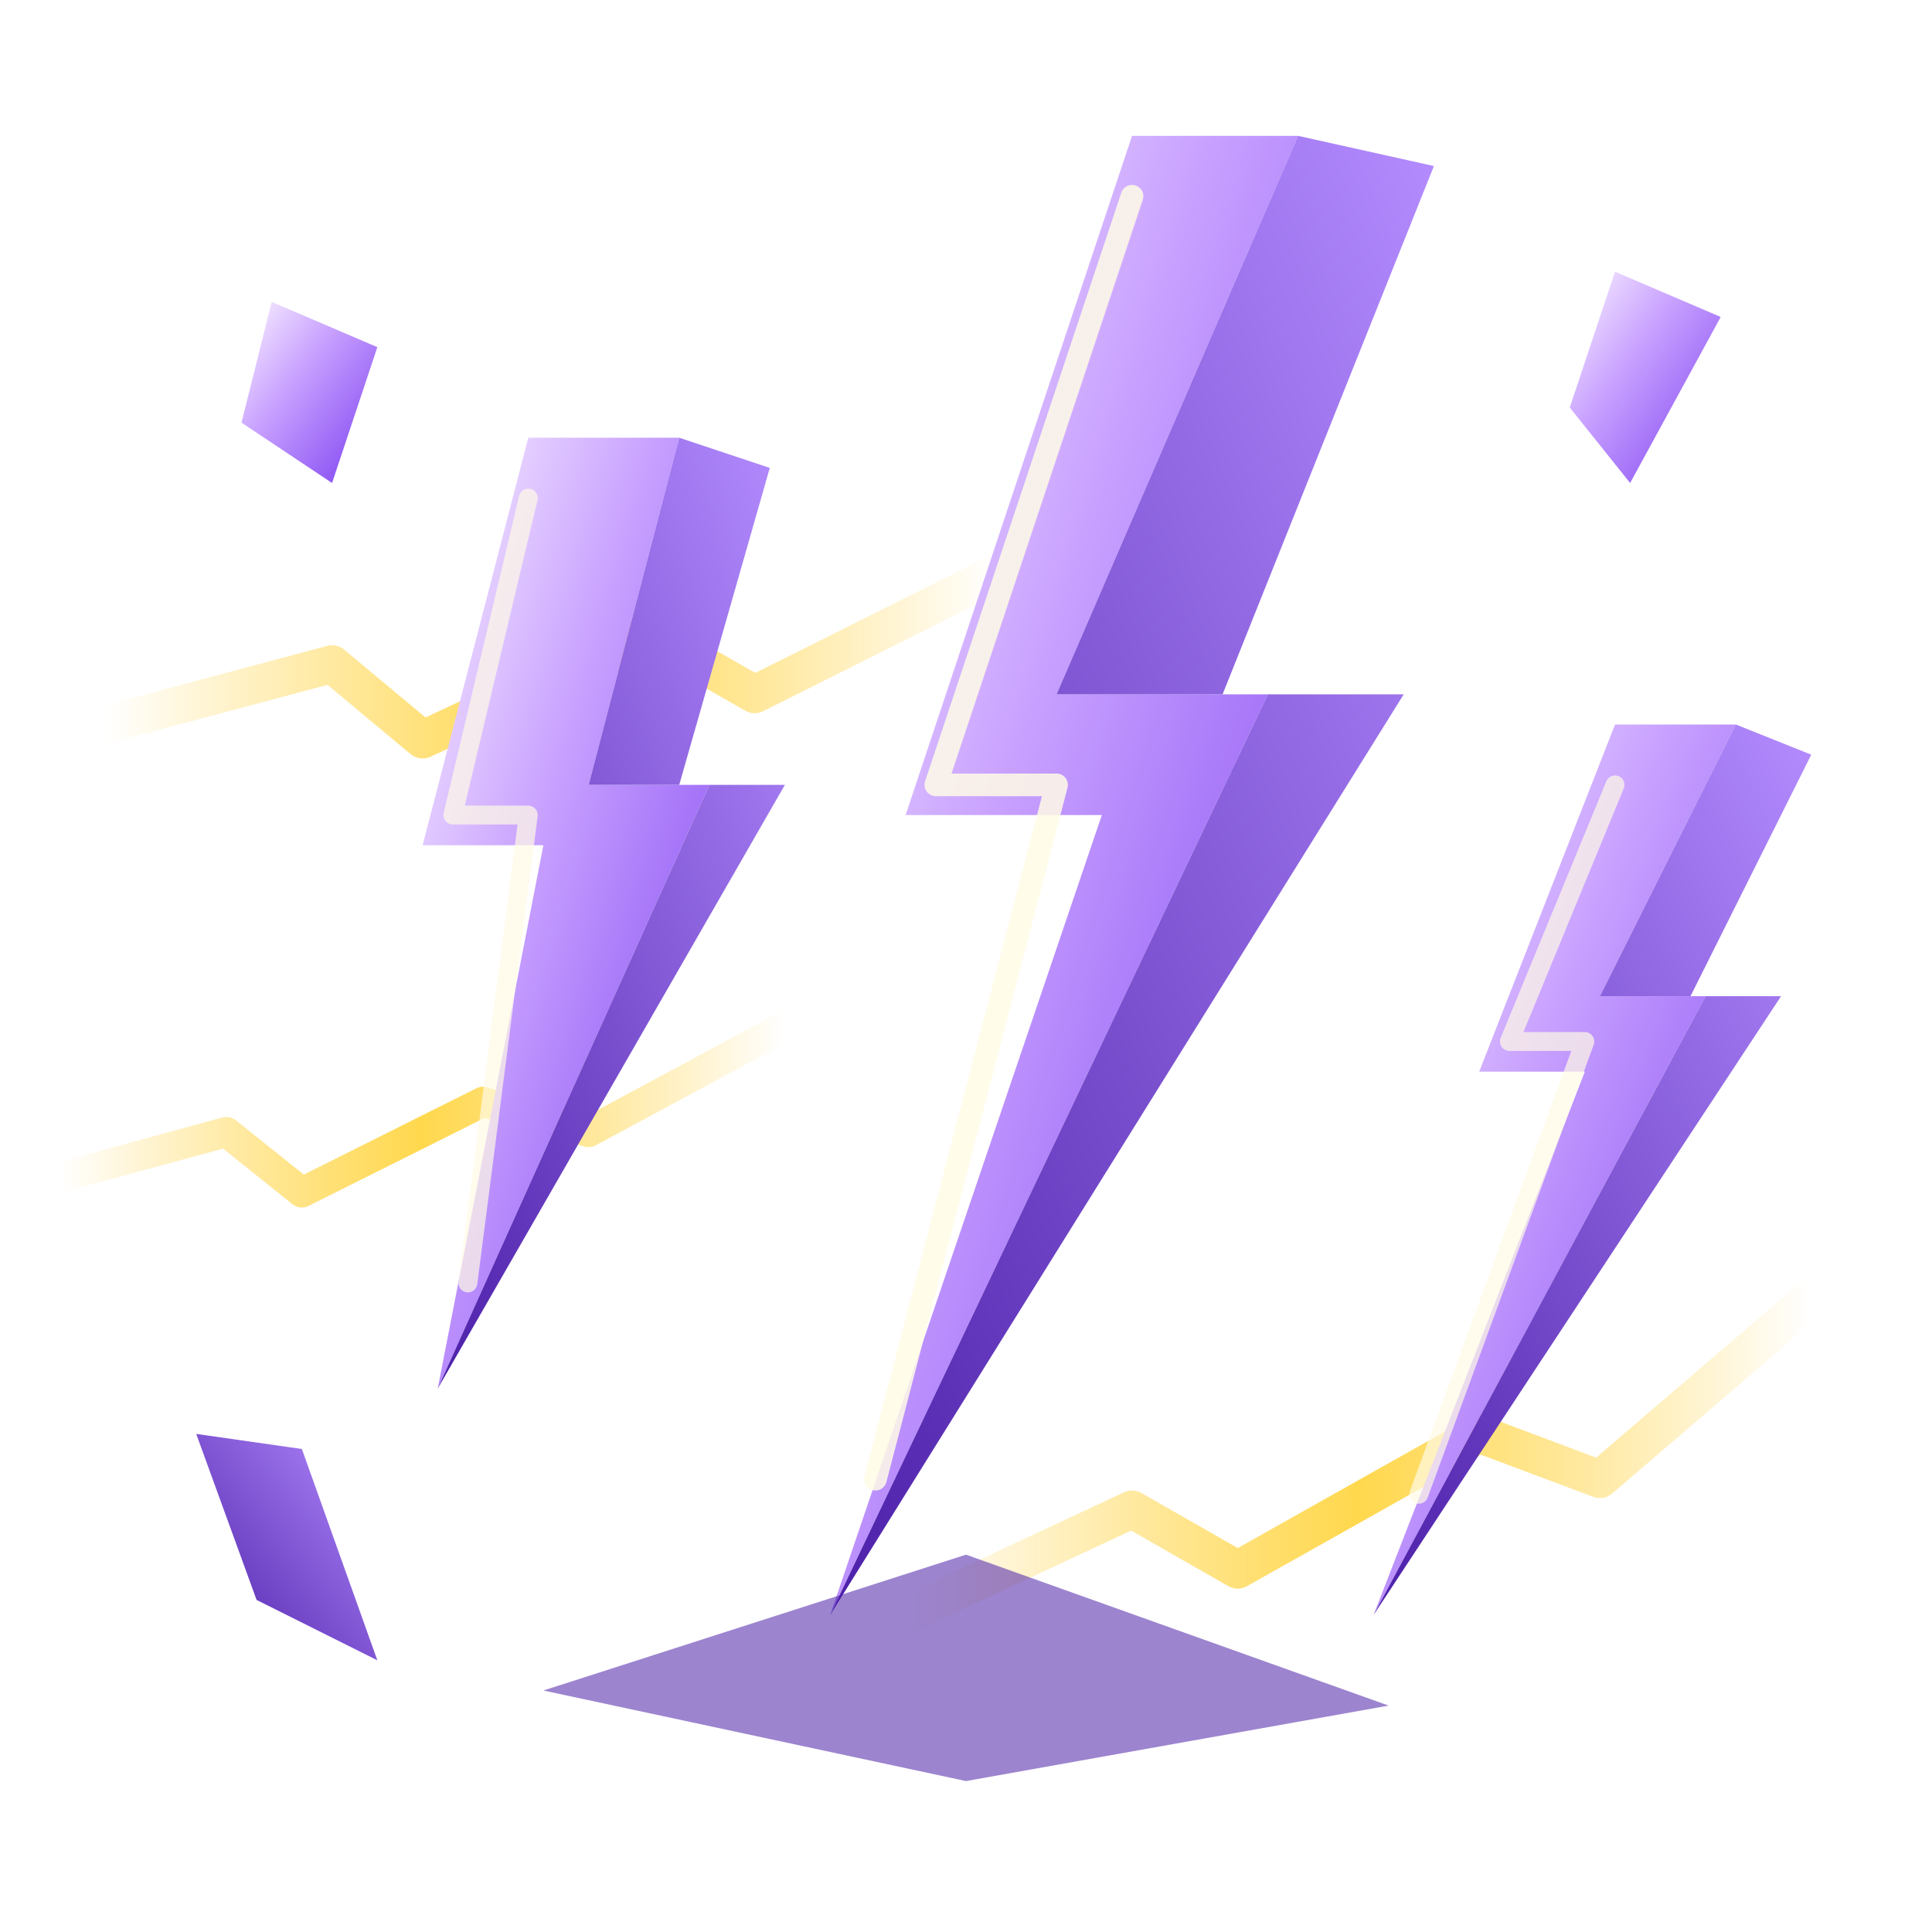
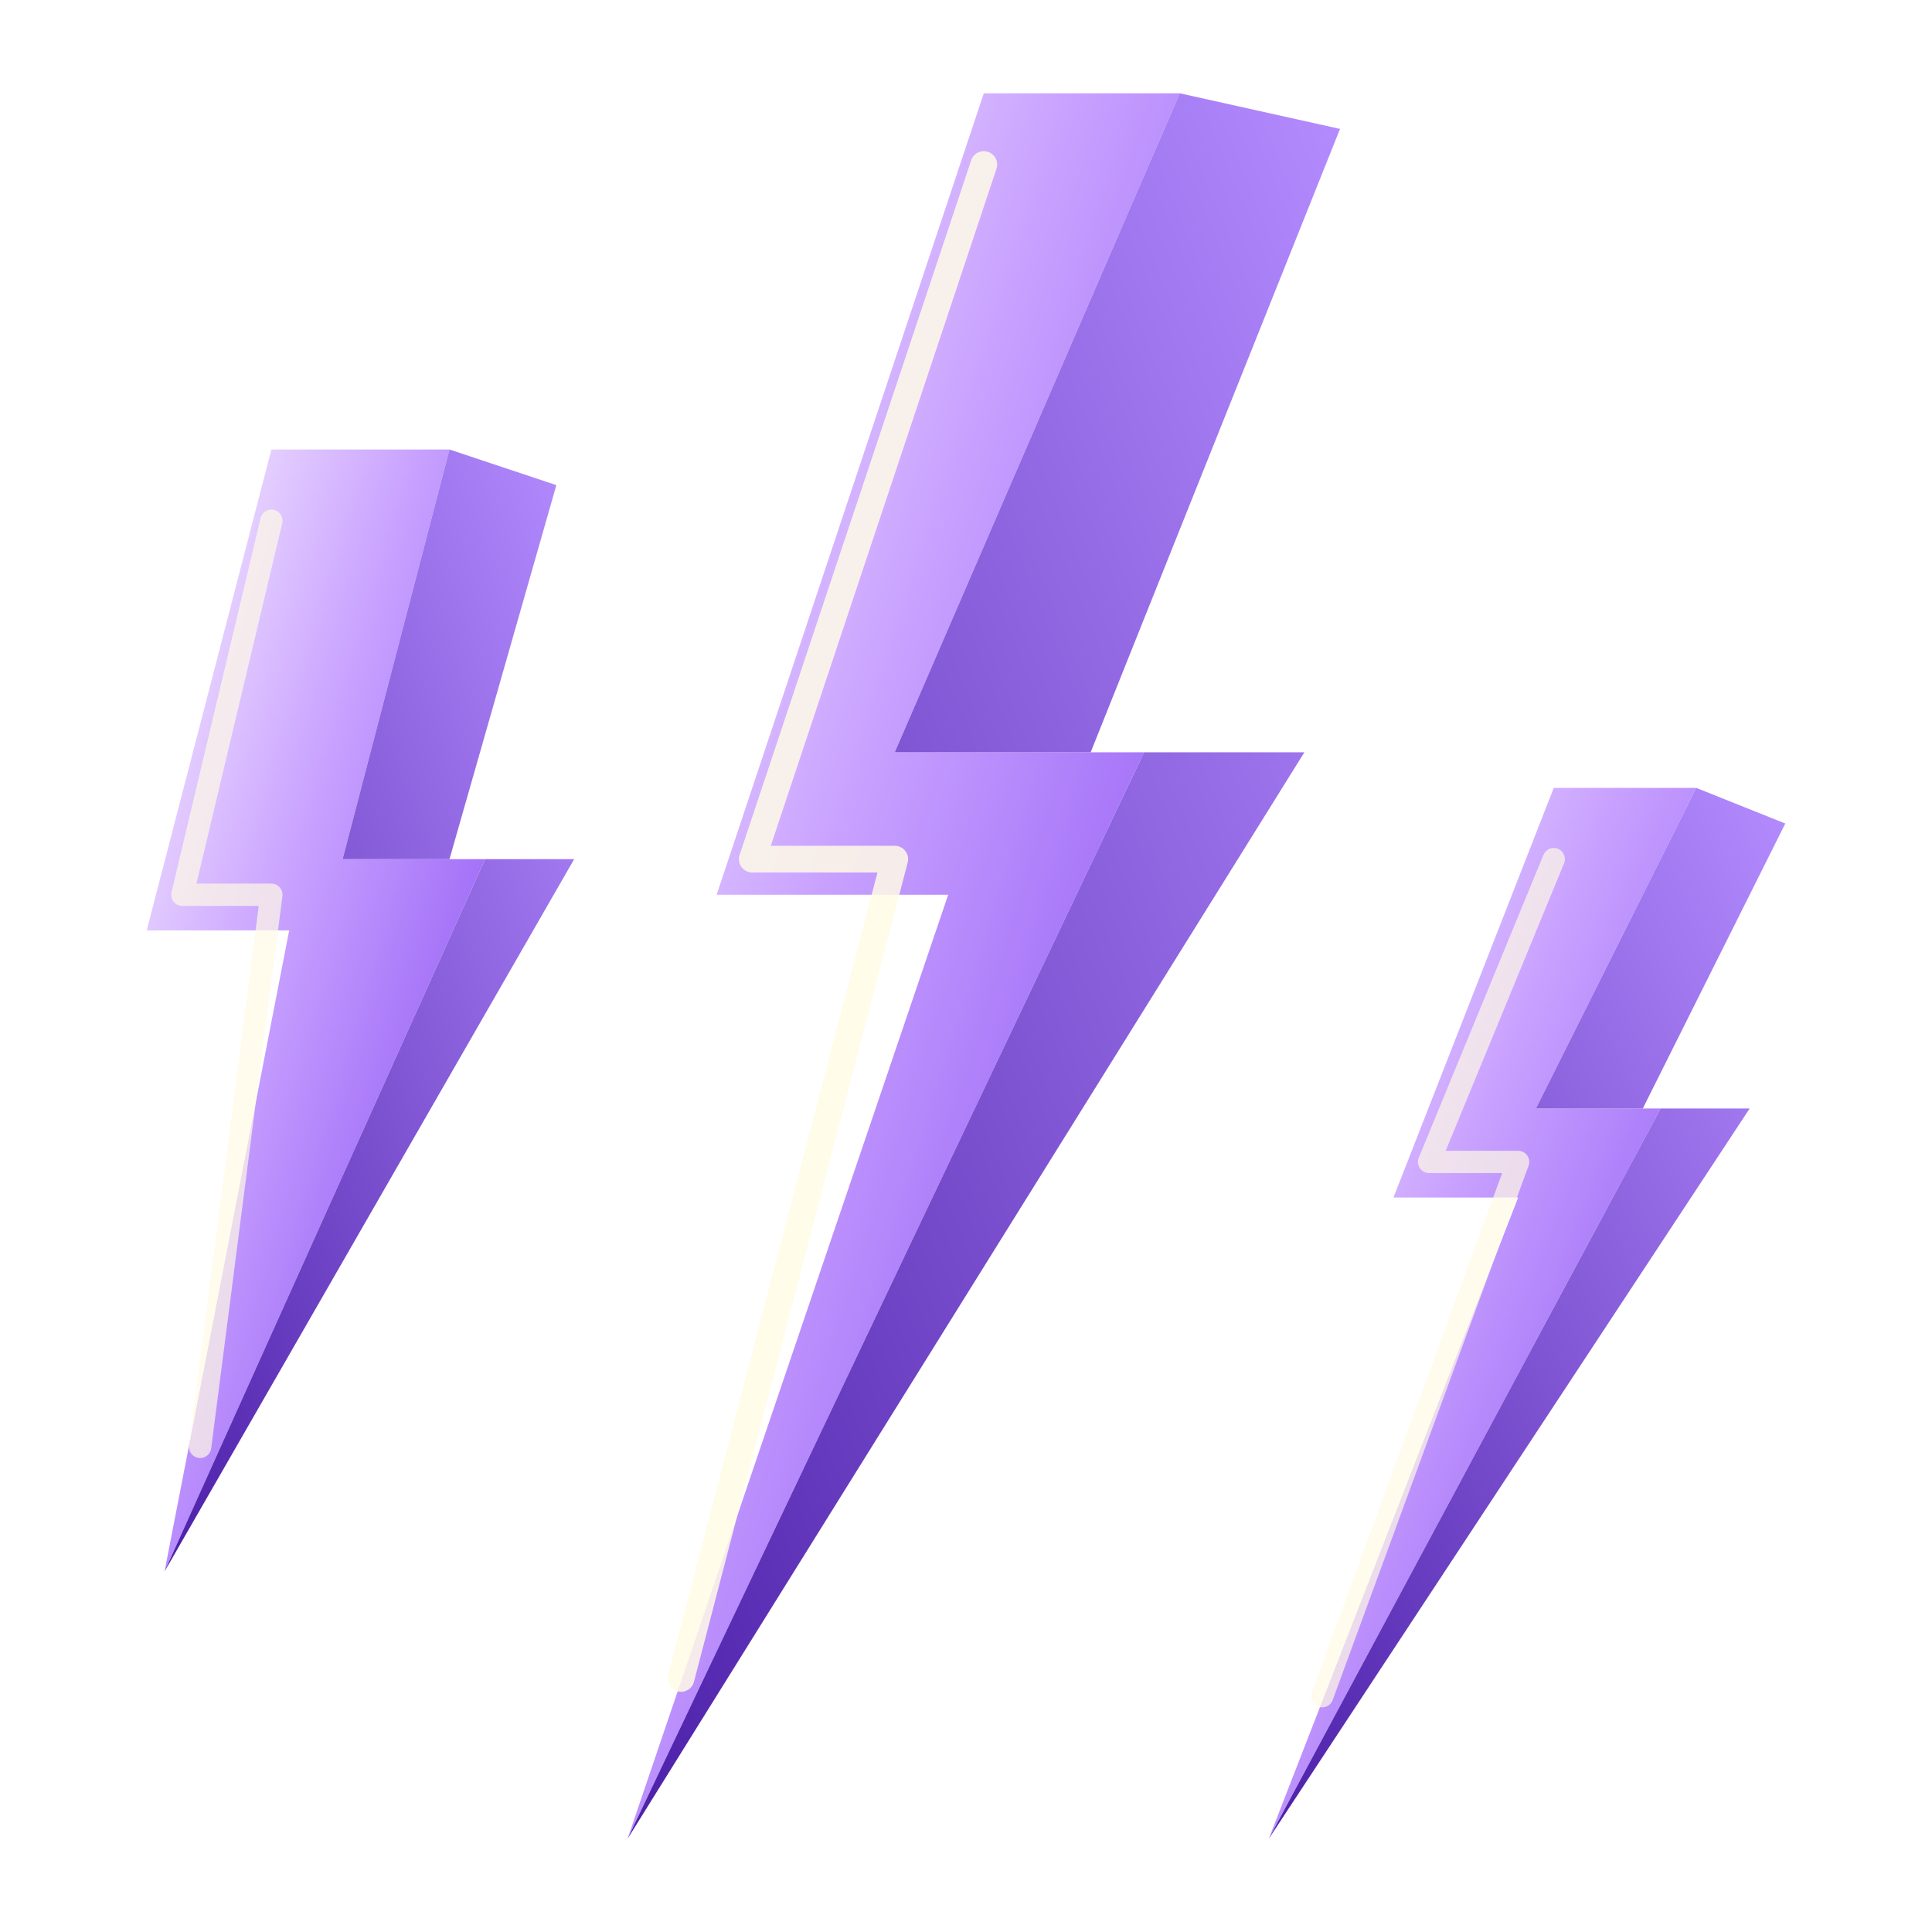
<svg xmlns="http://www.w3.org/2000/svg" viewBox="0 0 256 256" width="256" height="256">
  <defs>
    <linearGradient id="bolt" x1="0" y1="0" x2="1" y2="1">
      <stop offset="0" stop-color="#fbf4ff" />
      <stop offset="0.4" stop-color="#c9a2ff" />
      <stop offset="1" stop-color="#7a3df0" />
    </linearGradient>
    <linearGradient id="boltDark" x1="1" y1="0" x2="0" y2="1">
      <stop offset="0" stop-color="#b48cff" />
      <stop offset="1" stop-color="#4b1fa8" />
    </linearGradient>
-     <linearGradient id="arc" x1="0" y1="0" x2="1" y2="0">
-       <stop offset="0" stop-color="#ffcf3a" stop-opacity="0" />
-       <stop offset="0.5" stop-color="#ffd84d" stop-opacity="1" />
-       <stop offset="1" stop-color="#ffcf3a" stop-opacity="0" />
-     </linearGradient>
  </defs>
-   <polyline points="14,96 44,88 56,98 86,84 100,92 132,76" fill="none" stroke="url(#arc)" stroke-width="5" stroke-linejoin="round" stroke-linecap="round" />
-   <polyline points="120,214 150,200 164,208 196,190 212,196 240,172" fill="none" stroke="url(#arc)" stroke-width="5" stroke-linejoin="round" stroke-linecap="round" />
-   <polyline points="8,156 30,150 40,158 64,146 78,150 104,136" fill="none" stroke="url(#arc)" stroke-width="4" stroke-linejoin="round" stroke-linecap="round" />
-   <polygon points="150,18 120,108 146,108 110,214 168,92 140,92 172,18" fill="url(#bolt)" />
-   <polygon points="172,18 190,22 162,92 186,92 110,214 168,92 140,92" fill="url(#boltDark)" />
-   <polygon points="70,58 56,112 72,112 58,184 94,104 78,104 90,58" fill="url(#bolt)" />
-   <polygon points="90,58 102,62 90,104 104,104 58,184 94,104 78,104" fill="url(#boltDark)" />
-   <polygon points="214,96 196,142 210,142 182,214 226,132 212,132 230,96" fill="url(#bolt)" />
-   <polygon points="230,96 240,100 224,132 236,132 182,214 226,132 212,132" fill="url(#boltDark)" />
-   <polygon points="36,40 50,46 44,64 32,56" fill="url(#bolt)" />
-   <polygon points="214,36 228,42 216,64 208,54" fill="url(#bolt)" />
-   <polygon points="26,190 40,192 50,220 34,212" fill="url(#boltDark)" />
-   <polygon points="72,224 128,206 184,226 128,236" fill="#4b1fa8" opacity="0.55" />
-   <polyline points="150,26 124,104 140,104 116,196" fill="none" stroke="#fffbe6" stroke-opacity="0.85" stroke-width="3" stroke-linejoin="round" stroke-linecap="round" />
-   <polyline points="70,66 60,108 70,108 62,170" fill="none" stroke="#fffbe6" stroke-opacity="0.7" stroke-width="2.5" stroke-linejoin="round" stroke-linecap="round" />
-   <polyline points="214,104 200,138 210,138 188,198" fill="none" stroke="#fffbe6" stroke-opacity="0.7" stroke-width="2.5" stroke-linejoin="round" stroke-linecap="round" />
+   <g transform="translate(128 128) scale(1.18) translate(-148 -116)">
+     <polygon points="150,18 120,108 146,108 110,214 168,92 140,92 172,18" fill="url(#bolt)" />
+     <polygon points="172,18 190,22 162,92 186,92 110,214 168,92 140,92" fill="url(#boltDark)" />
+     <polygon points="70,58 56,112 72,112 58,184 94,104 78,104 90,58" fill="url(#bolt)" />
+     <polygon points="90,58 102,62 90,104 104,104 58,184 94,104 78,104" fill="url(#boltDark)" />
+     <polygon points="214,96 196,142 210,142 182,214 226,132 212,132 230,96" fill="url(#bolt)" />
+     <polygon points="230,96 240,100 224,132 236,132 182,214 226,132 212,132" fill="url(#boltDark)" />
+     <polyline points="150,26 124,104 140,104 116,196" fill="none" stroke="#fffbe6" stroke-opacity="0.85" stroke-width="3" stroke-linejoin="round" stroke-linecap="round" />
+     <polyline points="70,66 60,108 70,108 62,170" fill="none" stroke="#fffbe6" stroke-opacity="0.7" stroke-width="2.5" stroke-linejoin="round" stroke-linecap="round" />
+     <polyline points="214,104 200,138 210,138 188,198" fill="none" stroke="#fffbe6" stroke-opacity="0.7" stroke-width="2.5" stroke-linejoin="round" stroke-linecap="round" />
+   </g>
</svg>
